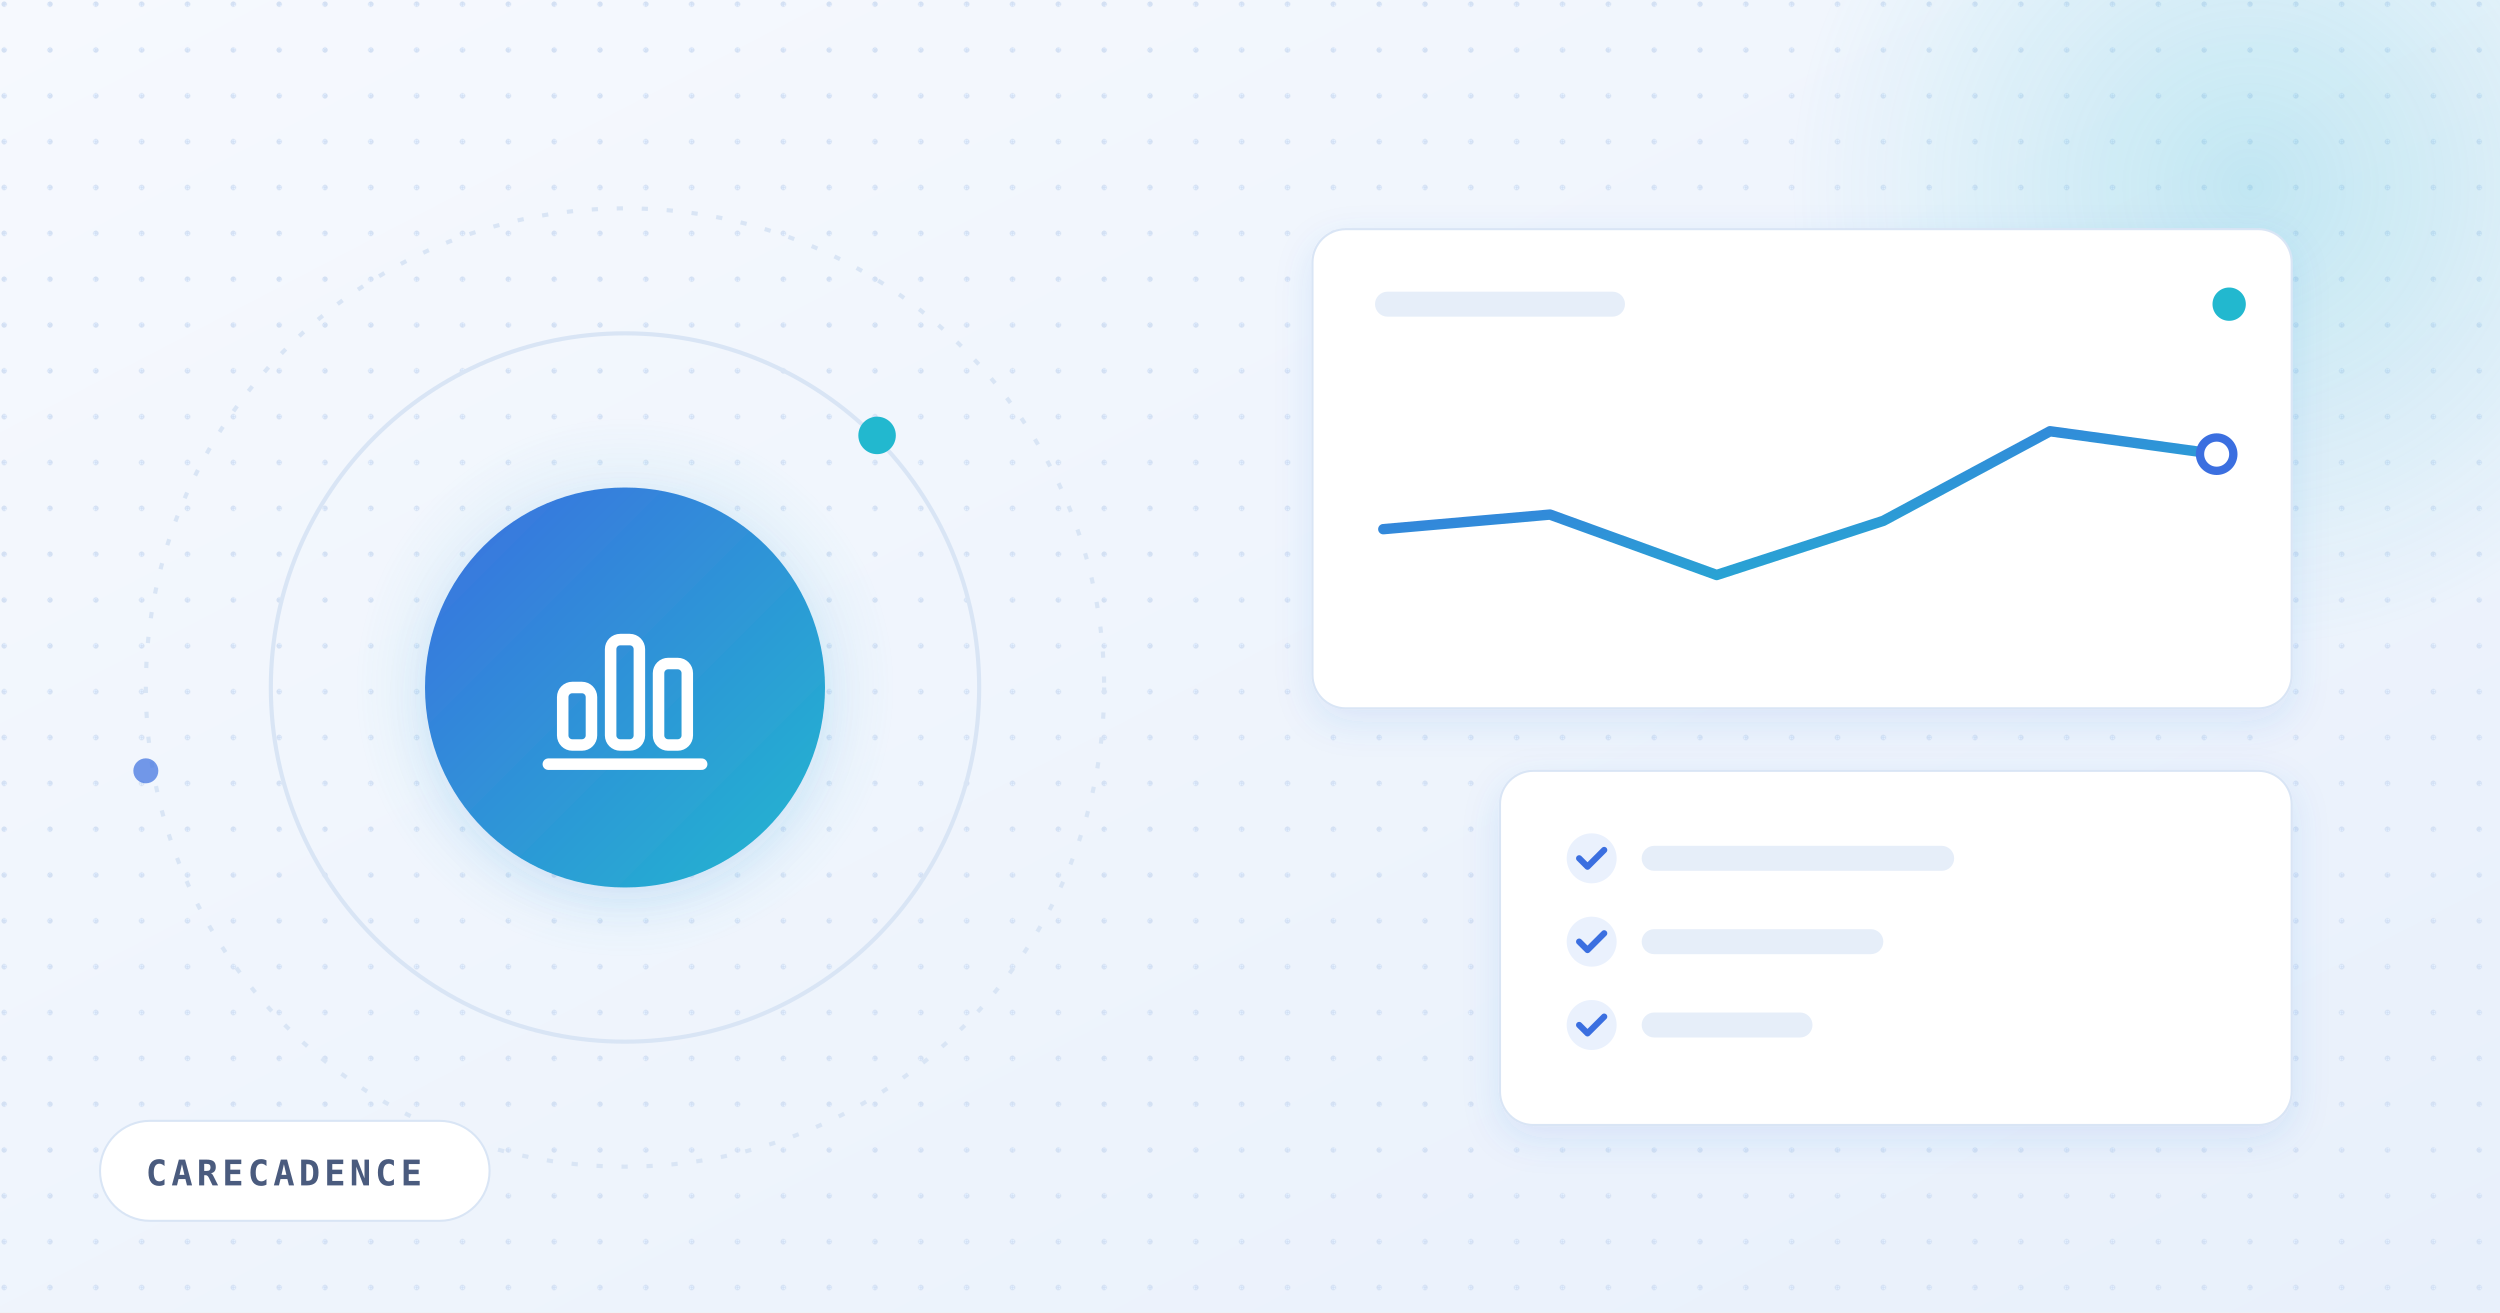
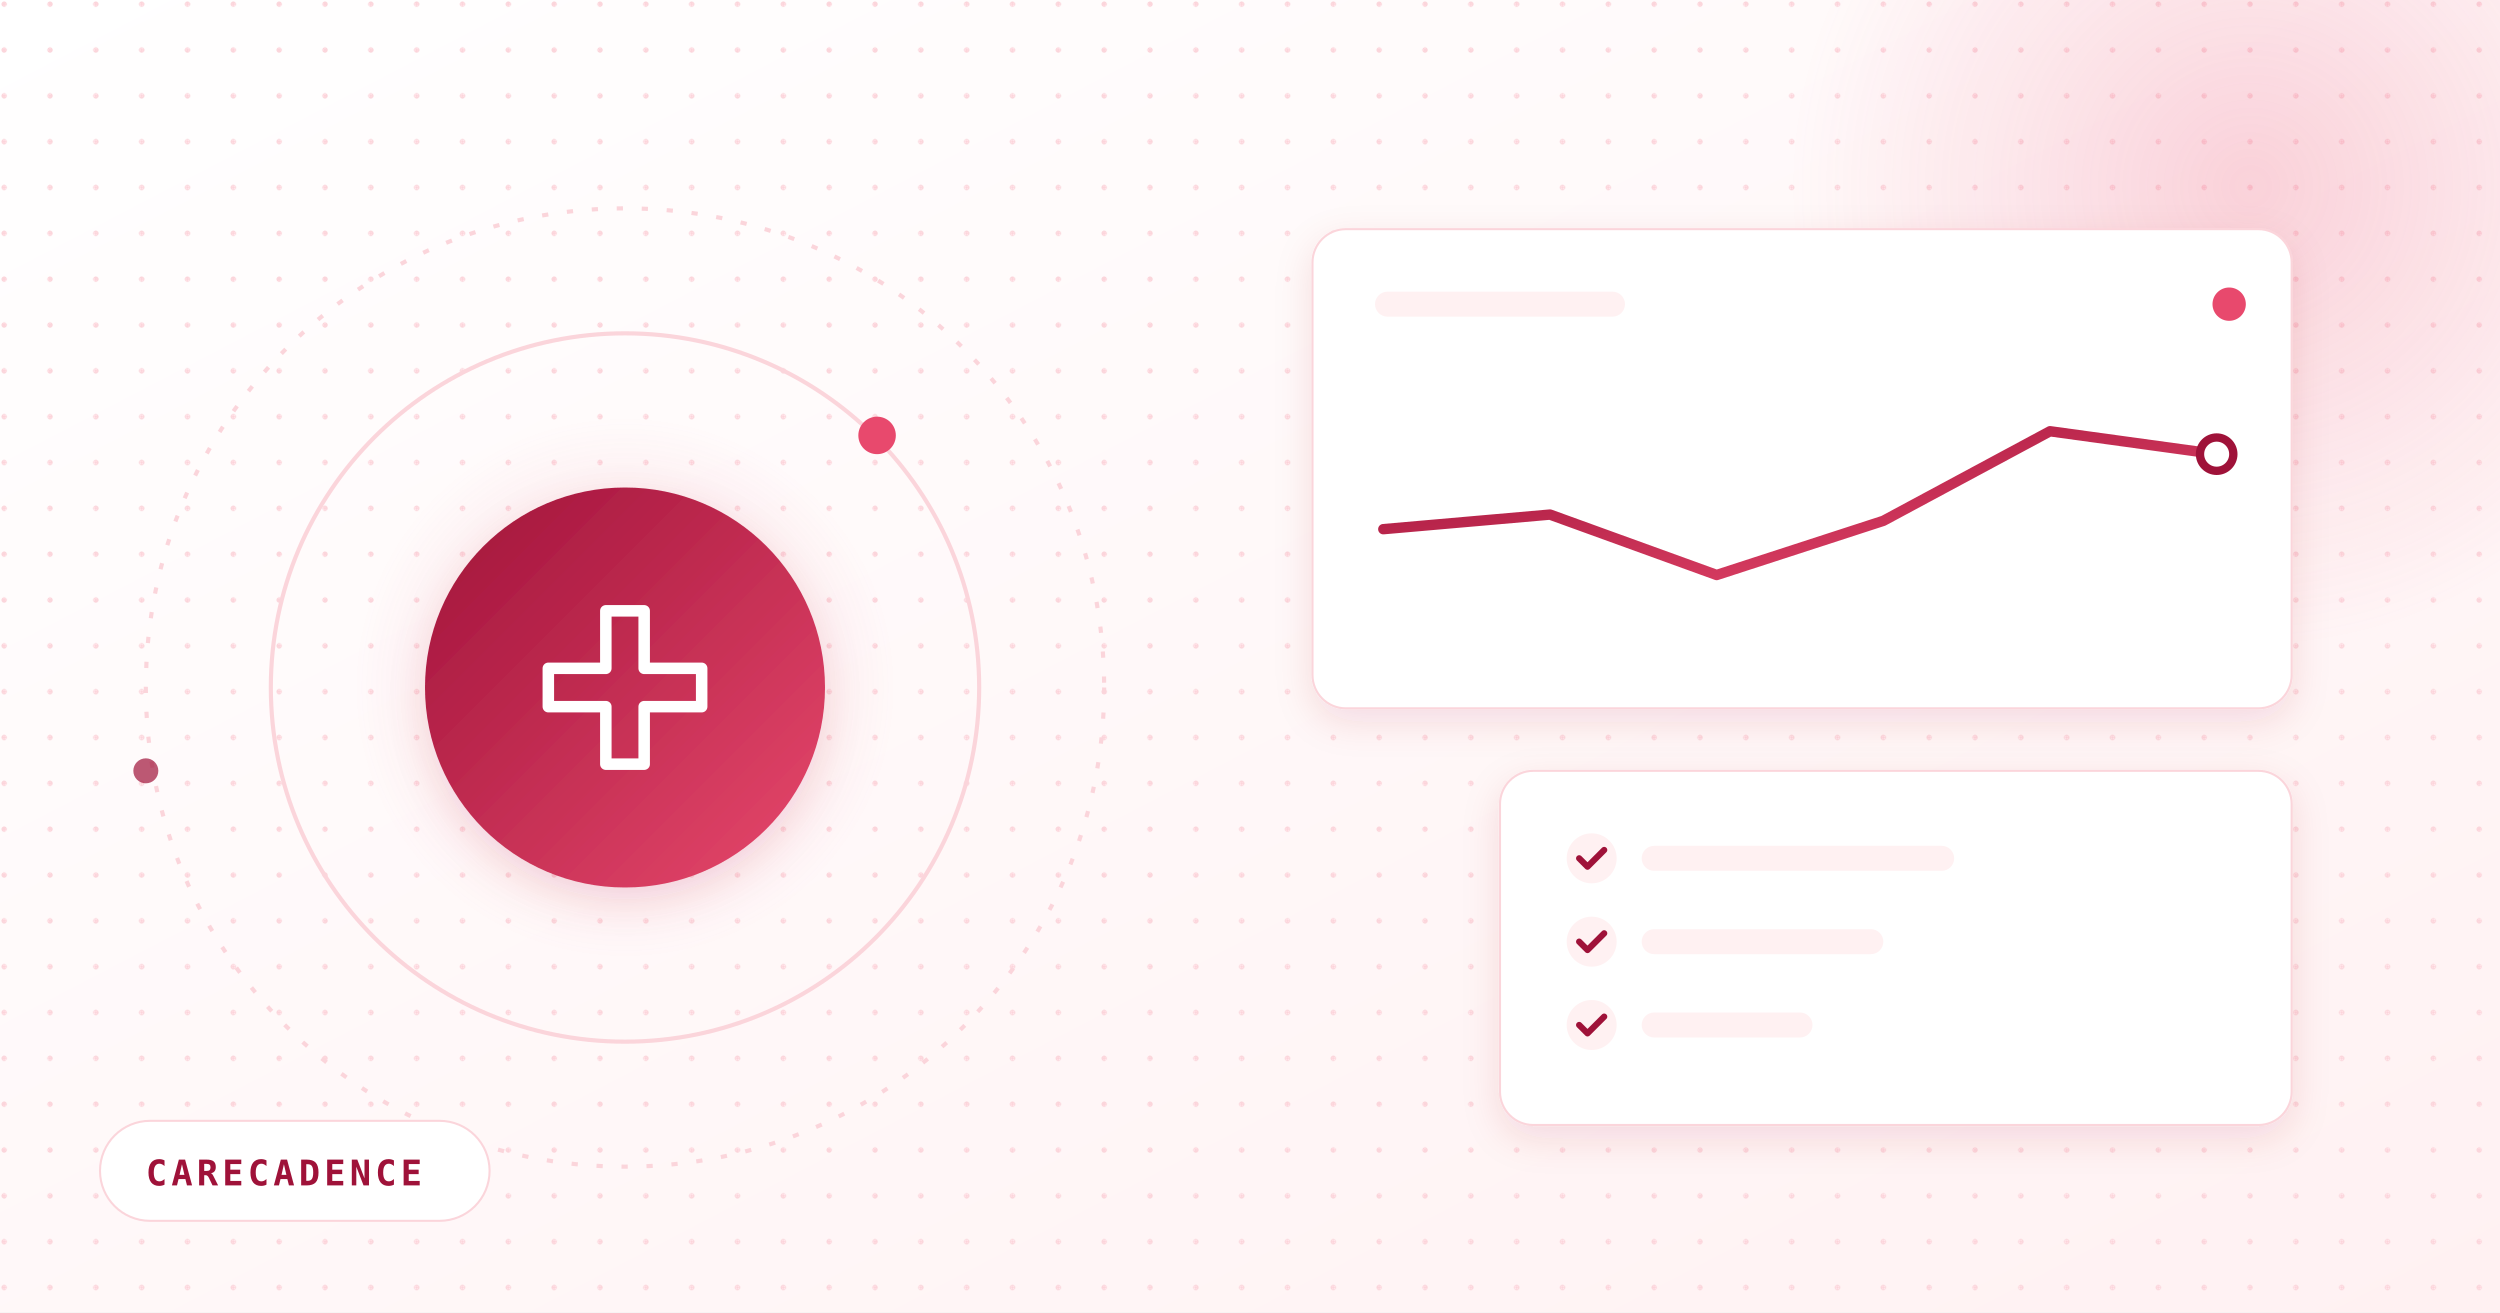
<svg xmlns="http://www.w3.org/2000/svg" viewBox="0 0 1200 630" role="img" aria-label="CareCadence">
  <defs>
    <linearGradient id="w2c2b4a" x1="0" y1="0" x2="1" y2="1">
-       <stop offset="0" stop-color="#F6F9FE" />
-       <stop offset="1" stop-color="#E8F0FB" />
+       <stop offset="0" stop-color="#FFFFFF" />
+       <stop offset="1" stop-color="#FFF1F2" />
    </linearGradient>
    <linearGradient id="g2c2b4a" x1="0" y1="0" x2="1" y2="1">
-       <stop offset="0" stop-color="#3B6FE0" />
-       <stop offset="1" stop-color="#22B8CF" />
+       <stop offset="0" stop-color="#9F1239" />
+       <stop offset="1" stop-color="#E8496D" />
    </linearGradient>
    <radialGradient id="r2c2b4a">
-       <stop offset="0" stop-color="#22B8CF" stop-opacity=".22" />
-       <stop offset="1" stop-color="#22B8CF" stop-opacity="0" />
+       <stop offset="0" stop-color="#E8496D" stop-opacity=".22" />
+       <stop offset="1" stop-color="#E8496D" stop-opacity="0" />
    </radialGradient>
    <filter id="l2c2b4a" x="-20%" y="-20%" width="140%" height="160%">
-       <feDropShadow dx="0" dy="6" stdDeviation="9" flood-color="#3B6FE0" flood-opacity=".12" />
+       <feDropShadow dx="0" dy="6" stdDeviation="9" flood-color="#9F1239" flood-opacity=".12" />
    </filter>
    <pattern id="d2c2b4a" width="22" height="22" patternUnits="userSpaceOnUse">
-       <circle cx="2" cy="2" r="1.3" fill="#D3E0F3" />
+       <circle cx="2" cy="2" r="1.3" fill="#FBD5DB" />
    </pattern>
  </defs>
  <rect width="1200" height="630" fill="url(#w2c2b4a)" />
  <rect width="1200" height="630" fill="url(#d2c2b4a)" />
  <circle cx="1080" cy="90" r="220" fill="url(#r2c2b4a)" />
-   <circle cx="300" cy="330" r="170" fill="none" stroke="#D9E5F5" stroke-width="2" />
-   <circle cx="300" cy="330" r="230" fill="none" stroke="#D9E5F5" stroke-width="2" stroke-dasharray="3 9" />
-   <circle cx="421" cy="209" r="9" fill="#22B8CF" />
-   <circle cx="70" cy="370" r="6" fill="#3B6FE0" opacity=".7" />
+   <circle cx="300" cy="330" r="170" fill="none" stroke="#FBD5DB" stroke-width="2" />
+   <circle cx="300" cy="330" r="230" fill="none" stroke="#FBD5DB" stroke-width="2" stroke-dasharray="3 9" />
+   <circle cx="421" cy="209" r="9" fill="#E8496D" />
+   <circle cx="70" cy="370" r="6" fill="#9F1239" opacity=".7" />
  <circle cx="300" cy="330" r="130" fill="url(#r2c2b4a)" />
  <circle cx="300" cy="330" r="96" fill="url(#g2c2b4a)" filter="url(#l2c2b4a)" />
  <g transform="translate(244.8 274.8) scale(2.300)" fill="none" stroke="#FFFFFF" stroke-width="2.4" stroke-linecap="round" stroke-linejoin="round">
-     <path d="M8 40h32" />
-     <rect x="11" y="24" width="6" height="12" rx="2" />
-     <rect x="21" y="14" width="6" height="22" rx="2" />
-     <rect x="31" y="19" width="6" height="17" rx="2" />
+     <path d="M20 8h8v12h12v8H28v12h-8V28H8v-8h12z" />
  </g>
-   <rect x="630" y="110" width="470" height="230" rx="16" fill="#FFFFFF" stroke="#D9E5F5" filter="url(#l2c2b4a)" />
-   <rect x="660" y="140" width="120" height="12" rx="6" fill="#E6EEF9" />
-   <circle cx="1070" cy="146" r="8" fill="#22B8CF" />
+   <rect x="630" y="110" width="470" height="230" rx="16" fill="#FFFFFF" stroke="#FBD5DB" filter="url(#l2c2b4a)" />
+   <rect x="660" y="140" width="120" height="12" rx="6" fill="#FFF1F2" />
+   <circle cx="1070" cy="146" r="8" fill="#E8496D" />
  <path d="M664 254 L744 247 L824 276 L904 250 L984 207 L1064 218" fill="none" stroke="url(#g2c2b4a)" stroke-width="5" stroke-linecap="round" stroke-linejoin="round" />
-   <circle cx="1064" cy="218" r="8" fill="#FFFFFF" stroke="#3B6FE0" stroke-width="4" />
-   <rect x="720" y="370" width="380" height="170" rx="16" fill="#FFFFFF" stroke="#D9E5F5" filter="url(#l2c2b4a)" />
-   <circle cx="764" cy="412" r="12" fill="#EAF1FD" />
-   <path d="M758 412 l4 4 l8 -8" fill="none" stroke="#3B6FE0" stroke-width="3" stroke-linecap="round" stroke-linejoin="round" />
-   <rect x="788" y="406" width="150" height="12" rx="6" fill="#E6EEF9" />
-   <circle cx="764" cy="452" r="12" fill="#EAF1FD" />
-   <path d="M758 452 l4 4 l8 -8" fill="none" stroke="#3B6FE0" stroke-width="3" stroke-linecap="round" stroke-linejoin="round" />
-   <rect x="788" y="446" width="116" height="12" rx="6" fill="#E6EEF9" />
-   <circle cx="764" cy="492" r="12" fill="#EAF1FD" />
-   <path d="M758 492 l4 4 l8 -8" fill="none" stroke="#3B6FE0" stroke-width="3" stroke-linecap="round" stroke-linejoin="round" />
-   <rect x="788" y="486" width="82" height="12" rx="6" fill="#E6EEF9" />
-   <rect x="48" y="538" width="187" height="48" rx="24" fill="#FFFFFF" stroke="#D9E5F5" />
-   <text x="70" y="569" font-family="ui-monospace, SF Mono, Menlo, Consolas, monospace" font-size="17" font-weight="700" letter-spacing="2" fill="#4A5B7E">CARECADENCE</text>
+   <circle cx="1064" cy="218" r="8" fill="#FFFFFF" stroke="#9F1239" stroke-width="4" />
+   <rect x="720" y="370" width="380" height="170" rx="16" fill="#FFFFFF" stroke="#FBD5DB" filter="url(#l2c2b4a)" />
+   <circle cx="764" cy="412" r="12" fill="#FFF1F2" />
+   <path d="M758 412 l4 4 l8 -8" fill="none" stroke="#9F1239" stroke-width="3" stroke-linecap="round" stroke-linejoin="round" />
+   <rect x="788" y="406" width="150" height="12" rx="6" fill="#FFF1F2" />
+   <circle cx="764" cy="452" r="12" fill="#FFF1F2" />
+   <path d="M758 452 l4 4 l8 -8" fill="none" stroke="#9F1239" stroke-width="3" stroke-linecap="round" stroke-linejoin="round" />
+   <rect x="788" y="446" width="116" height="12" rx="6" fill="#FFF1F2" />
+   <circle cx="764" cy="492" r="12" fill="#FFF1F2" />
+   <path d="M758 492 l4 4 l8 -8" fill="none" stroke="#9F1239" stroke-width="3" stroke-linecap="round" stroke-linejoin="round" />
+   <rect x="788" y="486" width="82" height="12" rx="6" fill="#FFF1F2" />
+   <rect x="48" y="538" width="187" height="48" rx="24" fill="#FFFFFF" stroke="#FBD5DB" />
+   <text x="70" y="569" font-family="ui-monospace, SF Mono, Menlo, Consolas, monospace" font-size="17" font-weight="700" letter-spacing="2" fill="#9F1239">CARECADENCE</text>
</svg>
